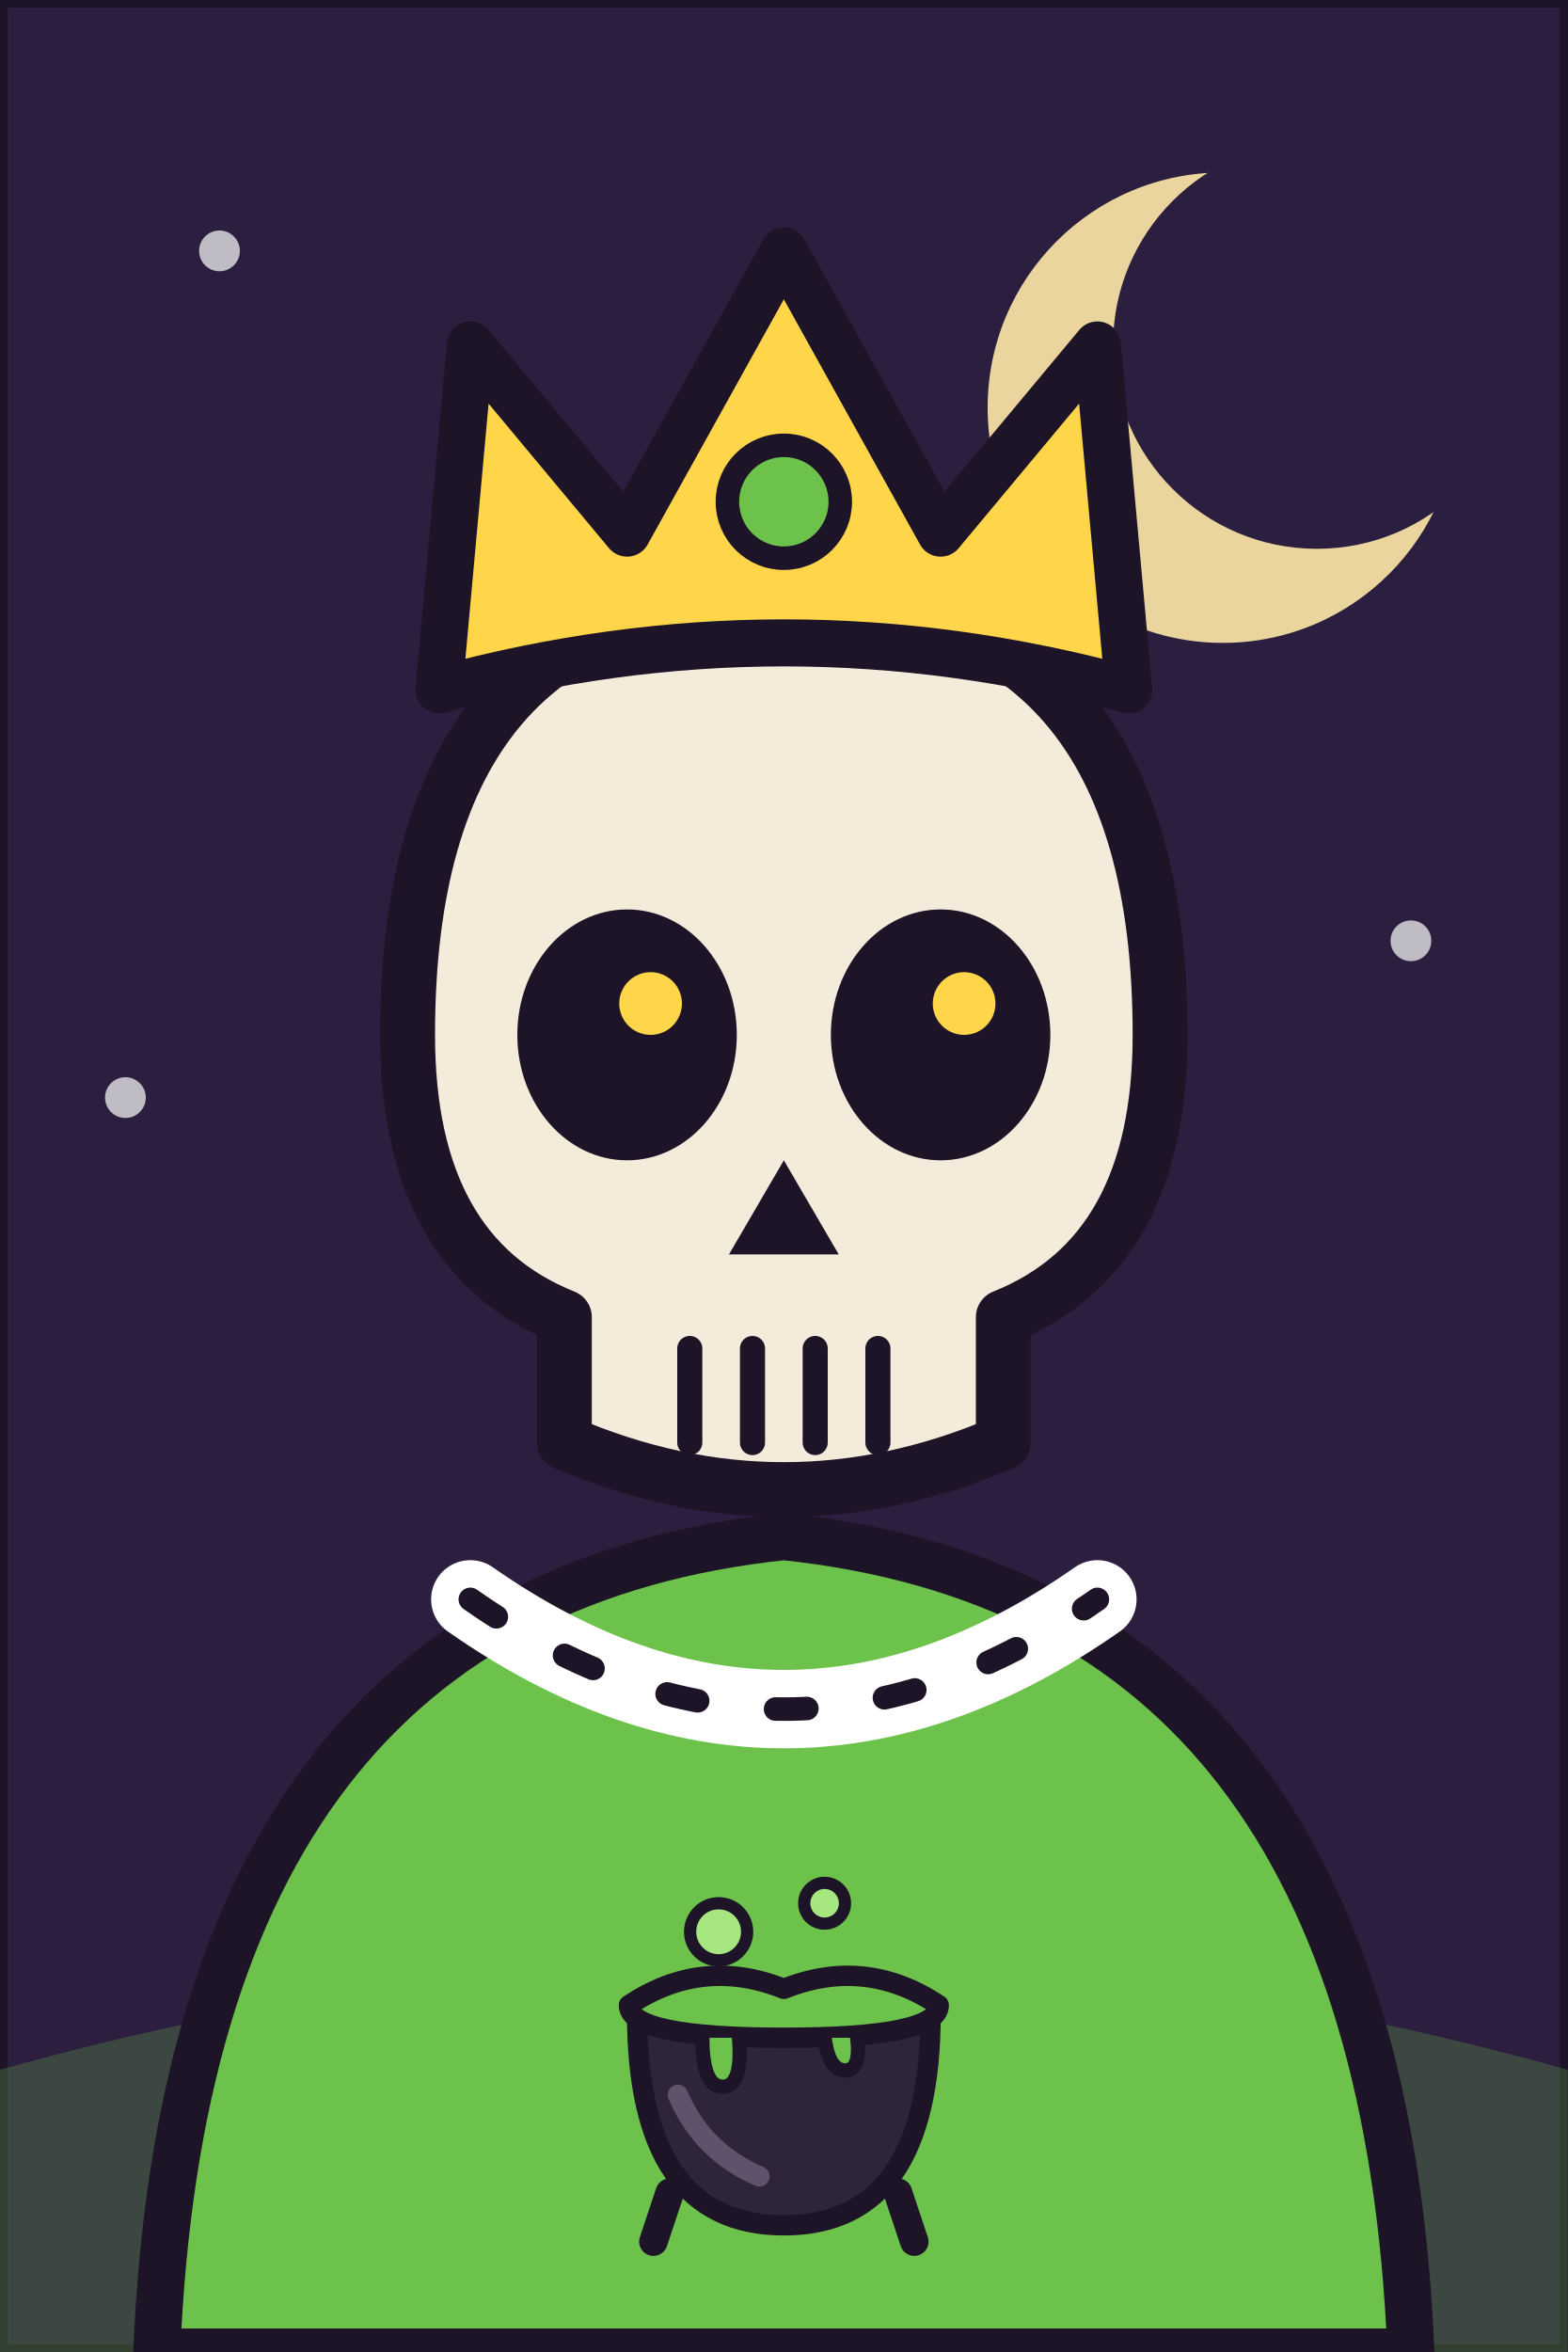
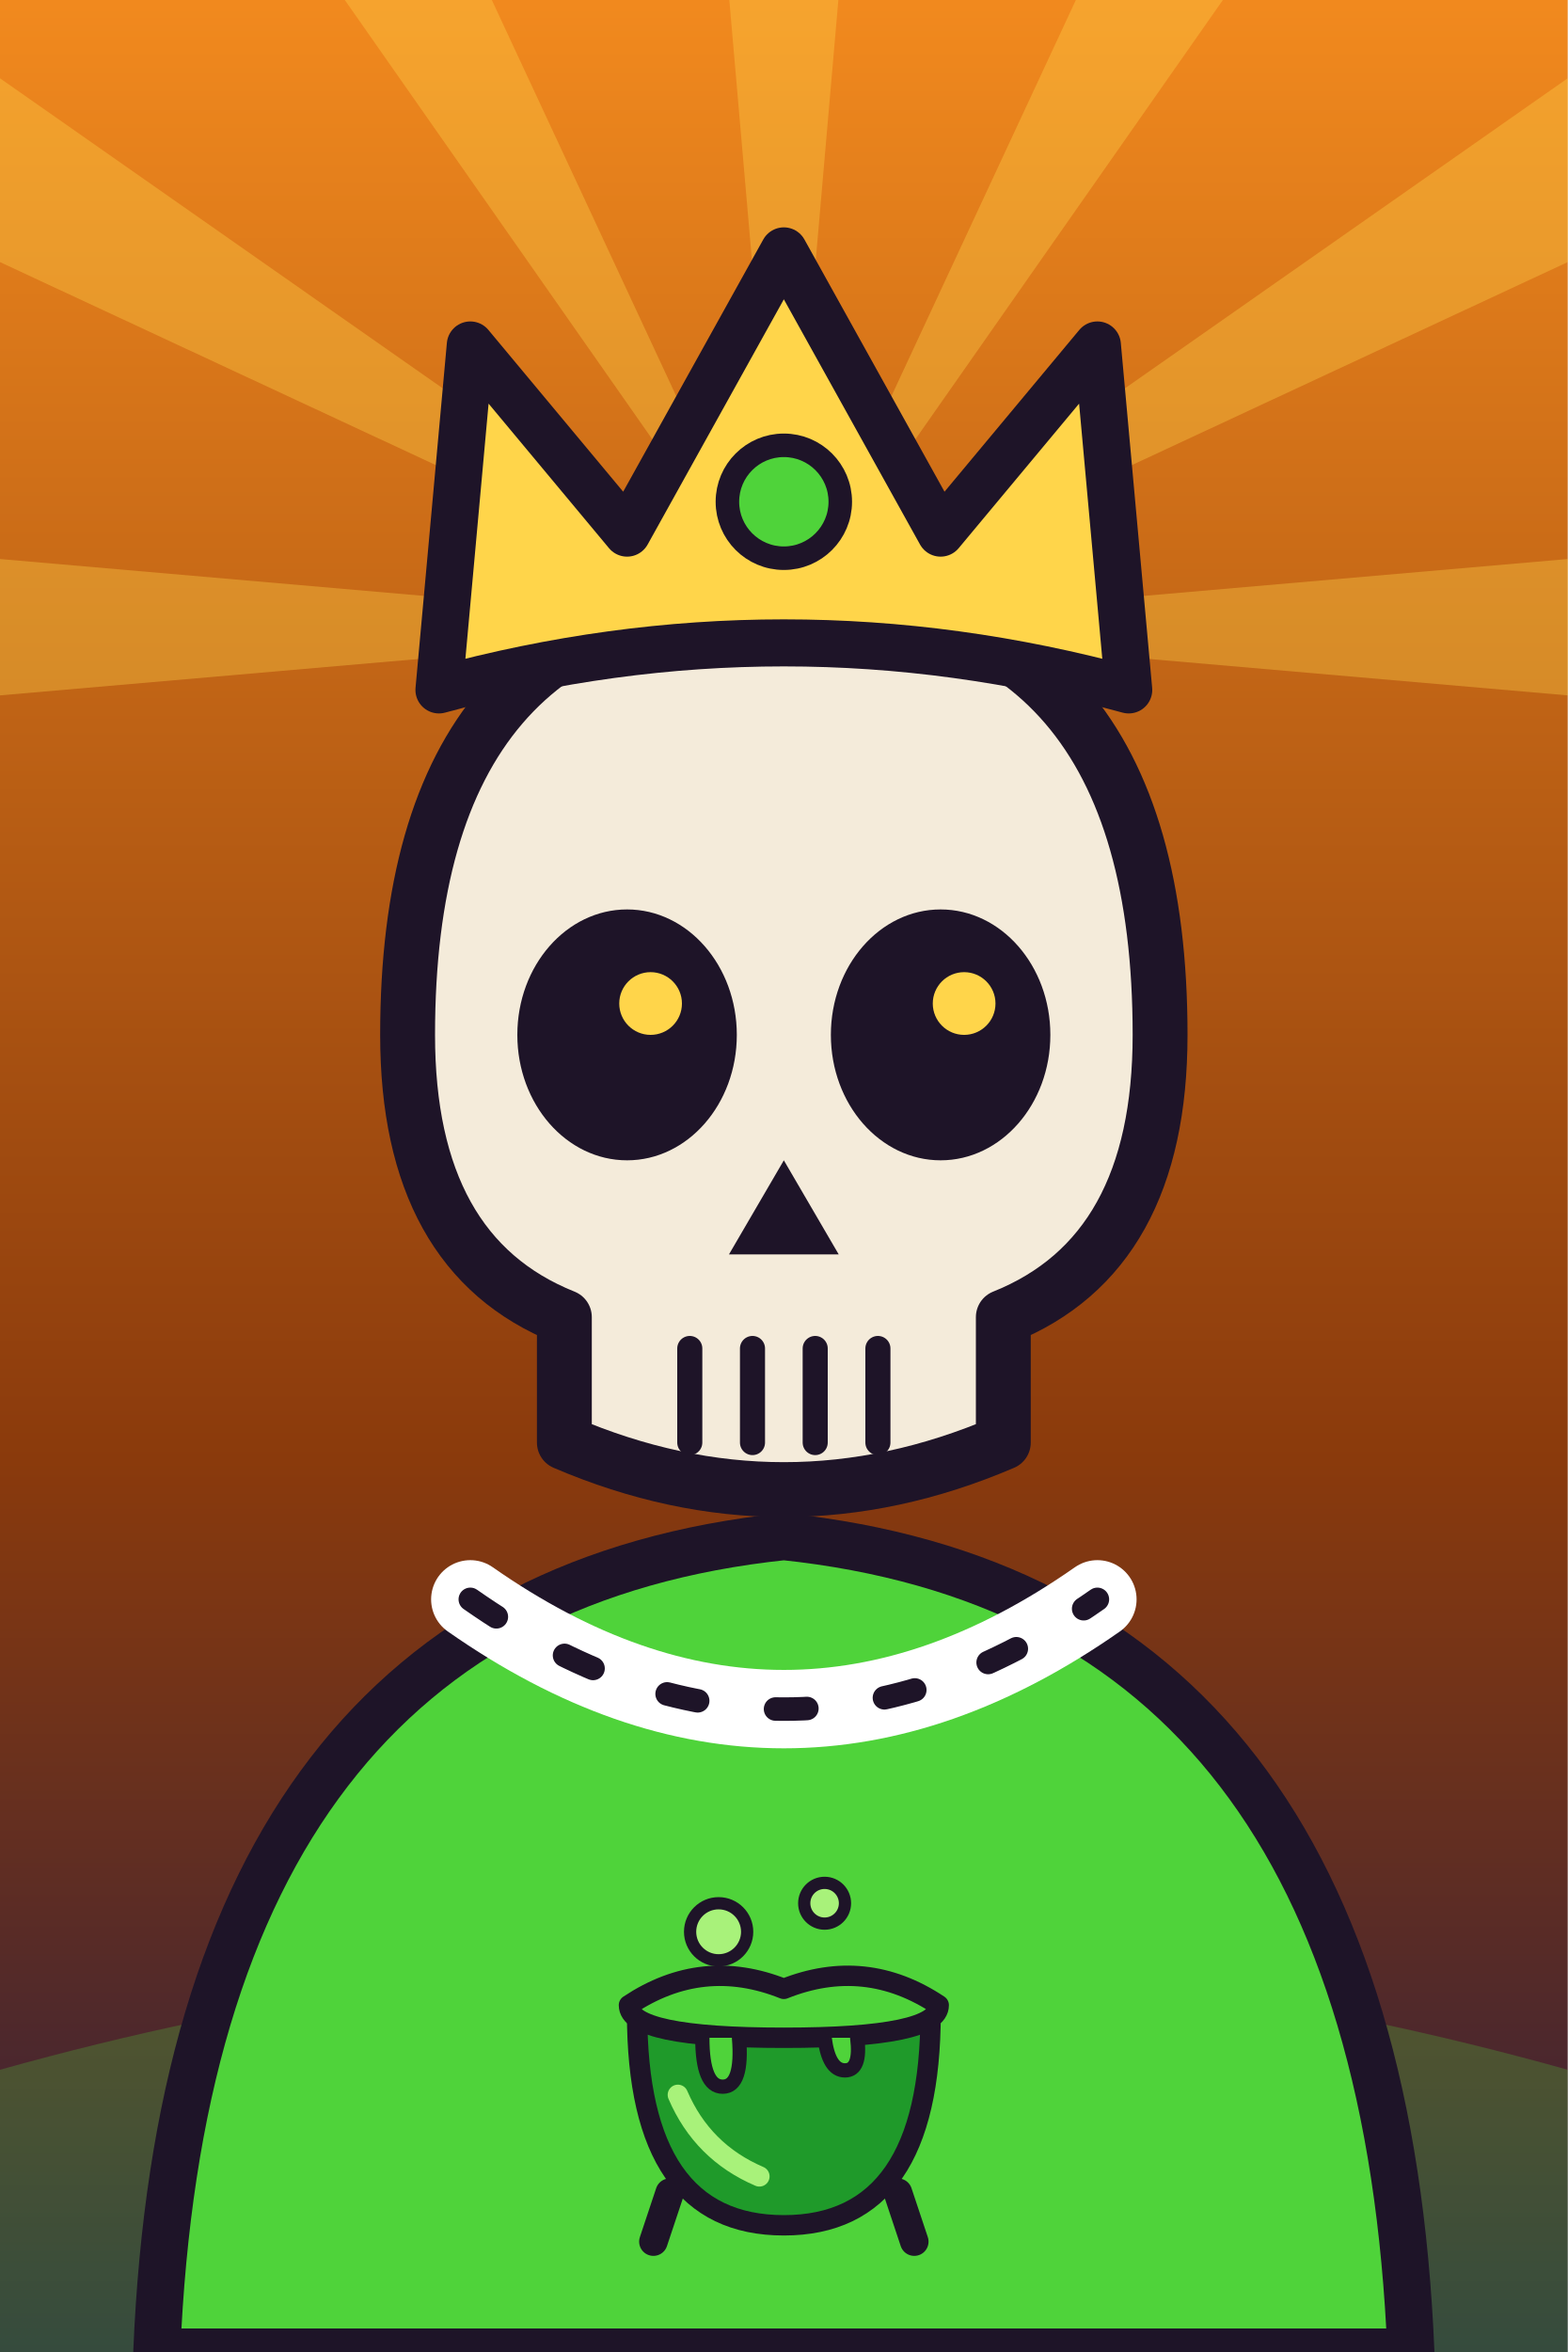
<svg xmlns="http://www.w3.org/2000/svg" viewBox="0 0 100 150">
  <g stroke="#1E1428" stroke-linejoin="round" stroke-linecap="round">
-     <rect width="100" height="150" fill="#2C1E3E" />
-     <circle cx="78" cy="26" r="15" fill="#FFE9A8" stroke="none" opacity=".9" />
-     <circle cx="84" cy="22" r="13" fill="#2C1E3E" stroke="none" />
-     <circle cx="14" cy="16" r="1.3" fill="#FFFFFF" stroke="none" opacity=".7" />
-     <circle cx="30" cy="34" r="1.3" fill="#FFFFFF" stroke="none" opacity=".7" />
-     <circle cx="90" cy="60" r="1.3" fill="#FFFFFF" stroke="none" opacity=".7" />
-     <circle cx="8" cy="70" r="1.3" fill="#FFFFFF" stroke="none" opacity=".7" />
-     <path d="M0 150 L0 132 Q50 118 100 132 L100 150 Z" fill="#6CC24A" stroke="none" opacity=".25" />
-     <path d="M10 150 Q12 102 50 98 Q88 102 90 150 Z" fill="#6CC24A" stroke-width="3" />
+     <defs>
+       <linearGradient id="skyK" x1="0" y1="0" x2="0" y2="1">
+         <stop offset="0" stop-color="#F28A1E" />
+         <stop offset=".62" stop-color="#8A3A0C" />
+         <stop offset="1" stop-color="#2C1E3E" />
+       </linearGradient>
+     </defs>
+     <rect width="100" height="150" fill="url(#skyK)" stroke="none" />
+     <path d="M50 40 L-39.7 47.8 L-39.7 32.2 Z" fill="#FFD54A" stroke="none" opacity=".35" />
+     <path d="M50 40 L-31.6 2.0 L-23.7 -11.6 Z" fill="#FFD54A" stroke="none" opacity=".35" />
+     <path d="M50 40 L-1.6 -33.7 L12.0 -41.6 Z" fill="#FFD54A" stroke="none" opacity=".35" />
+     <path d="M50 40 L42.2 -49.7 L57.8 -49.7 Z" fill="#FFD54A" stroke="none" opacity=".35" />
+     <path d="M50 40 L88.0 -41.6 L101.6 -33.7 Z" fill="#FFD54A" stroke="none" opacity=".35" />
+     <path d="M50 40 L123.7 -11.6 L131.6 2.0 Z" fill="#FFD54A" stroke="none" opacity=".35" />
+     <path d="M50 40 L139.7 32.2 L139.7 47.8 Z" fill="#FFD54A" stroke="none" opacity=".35" />
+     <path d="M0 150 L0 132 Q50 118 100 132 L100 150 Z" fill="#4FD33A" stroke="none" opacity=".25" />
+     <path d="M10 150 Q12 102 50 98 Q88 102 90 150 Z" fill="#4FD33A" stroke-width="3" />
    <path d="M30 102 Q50 116 70 102" fill="none" stroke="#FFFFFF" stroke-width="5" />
    <path d="M30 102 Q50 116 70 102" fill="none" stroke-width="1.5" stroke-dasharray="2 5" />
    <path d="M26 66 Q26 38 50 38 Q74 38 74 66 Q74 80 64 84 L64 92 Q50 98 36 92 L36 84 Q26 80 26 66 Z" fill="#F4EBDA" stroke-width="3.5" />
    <ellipse cx="40" cy="66" rx="7" ry="8" fill="#1E1428" stroke="none" />
    <ellipse cx="60" cy="66" rx="7" ry="8" fill="#1E1428" stroke="none" />
    <circle cx="41.5" cy="64" r="2" fill="#FFD54A" stroke="none" />
    <circle cx="61.5" cy="64" r="2" fill="#FFD54A" stroke="none" />
    <path d="M50 74 L46.5 80 L53.5 80 Z" fill="#1E1428" stroke="none" />
    <path d="M44 86 L44 92" stroke-width="1.6" />
    <path d="M48 86 L48 92" stroke-width="1.6" />
    <path d="M52 86 L52 92" stroke-width="1.6" />
    <path d="M56 86 L56 92" stroke-width="1.6" />
    <path d="M28 44 L30 22 L40 34 L50 16 L60 34 L70 22 L72 44 Q50 38 28 44 Z" fill="#FFD54A" stroke-width="3" />
-     <circle cx="50" cy="32" r="3.6" fill="#6CC24A" stroke-width="1.5" />
+     <circle cx="50" cy="32" r="3.6" fill="#4FD33A" stroke-width="1.5" />
    <g transform="translate(37 118) scale(0.26)">
-       <circle cx="34" cy="20" r="7" fill="#A6E67F" stroke-width="3.0" />
-       <circle cx="60" cy="13" r="5" fill="#A6E67F" stroke-width="3.0" />
-       <path d="M14 40 Q14 92 50 92 Q86 92 86 40 Z" fill="#2E2638" stroke-width="5" />
+       <circle cx="34" cy="20" r="7" fill="#A8F27A" stroke-width="3.0" />
+       <circle cx="60" cy="13" r="5" fill="#A8F27A" stroke-width="3.0" />
+       <path d="M14 40 Q14 92 50 92 Q86 92 86 40 Z" fill="#1F9A2A" stroke-width="5" />
      <path d="M22 84 L18 96 M78 84 L82 96" stroke-width="7.0" />
-       <path d="M12 38 Q30 26 50 34 Q70 26 88 38 Q88 46 50 46 Q12 46 12 38 Z" fill="#6CC24A" stroke-width="5" />
-       <path d="M30 46 Q30 58 35 58 Q40 58 39 46 M60 46 Q61 54 65 54 Q69 54 68 46" fill="#6CC24A" stroke-width="3.5" />
-       <path d="M24 60 Q30 74 44 80" fill="none" stroke="#5E536B" stroke-width="5" />
+       <path d="M12 38 Q30 26 50 34 Q70 26 88 38 Q88 46 50 46 Q12 46 12 38 Z" fill="#4FD33A" stroke-width="5" />
+       <path d="M30 46 Q30 58 35 58 Q40 58 39 46 M60 46 Q61 54 65 54 Q69 54 68 46" fill="#4FD33A" stroke-width="3.5" />
+       <path d="M24 60 Q30 74 44 80" fill="none" stroke="#A8F27A" stroke-width="5" />
    </g>
  </g>
</svg>
